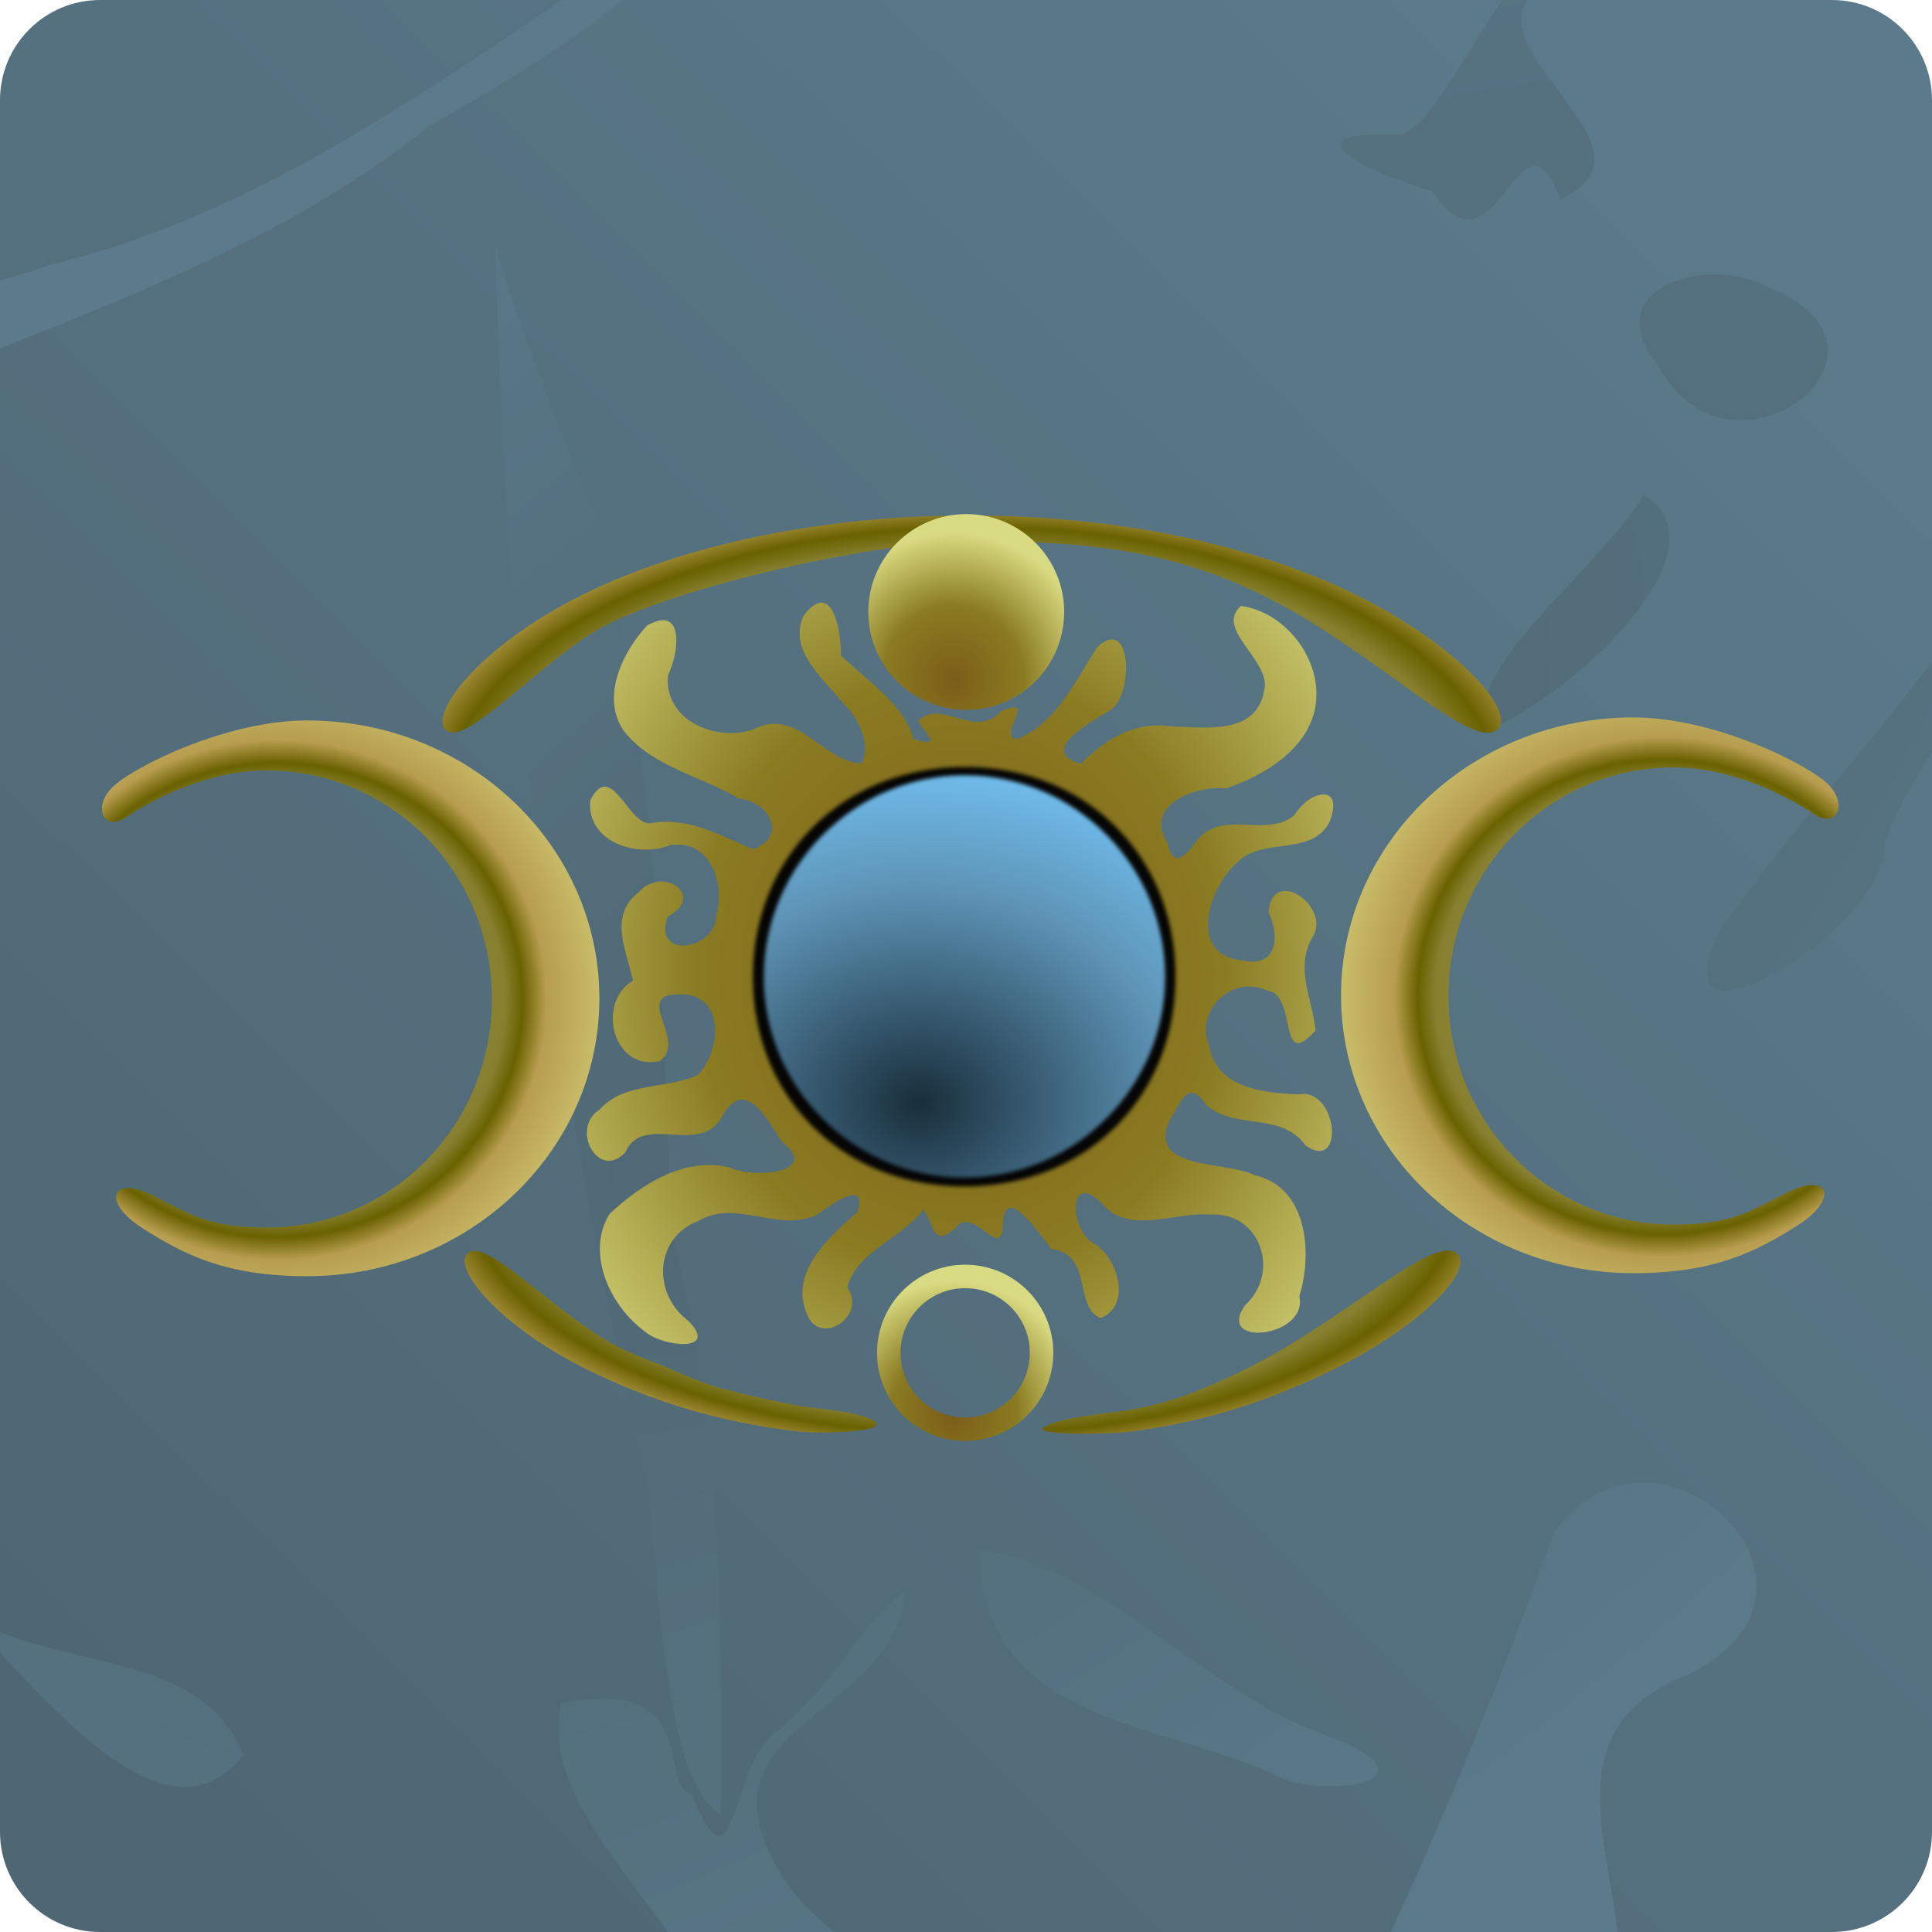
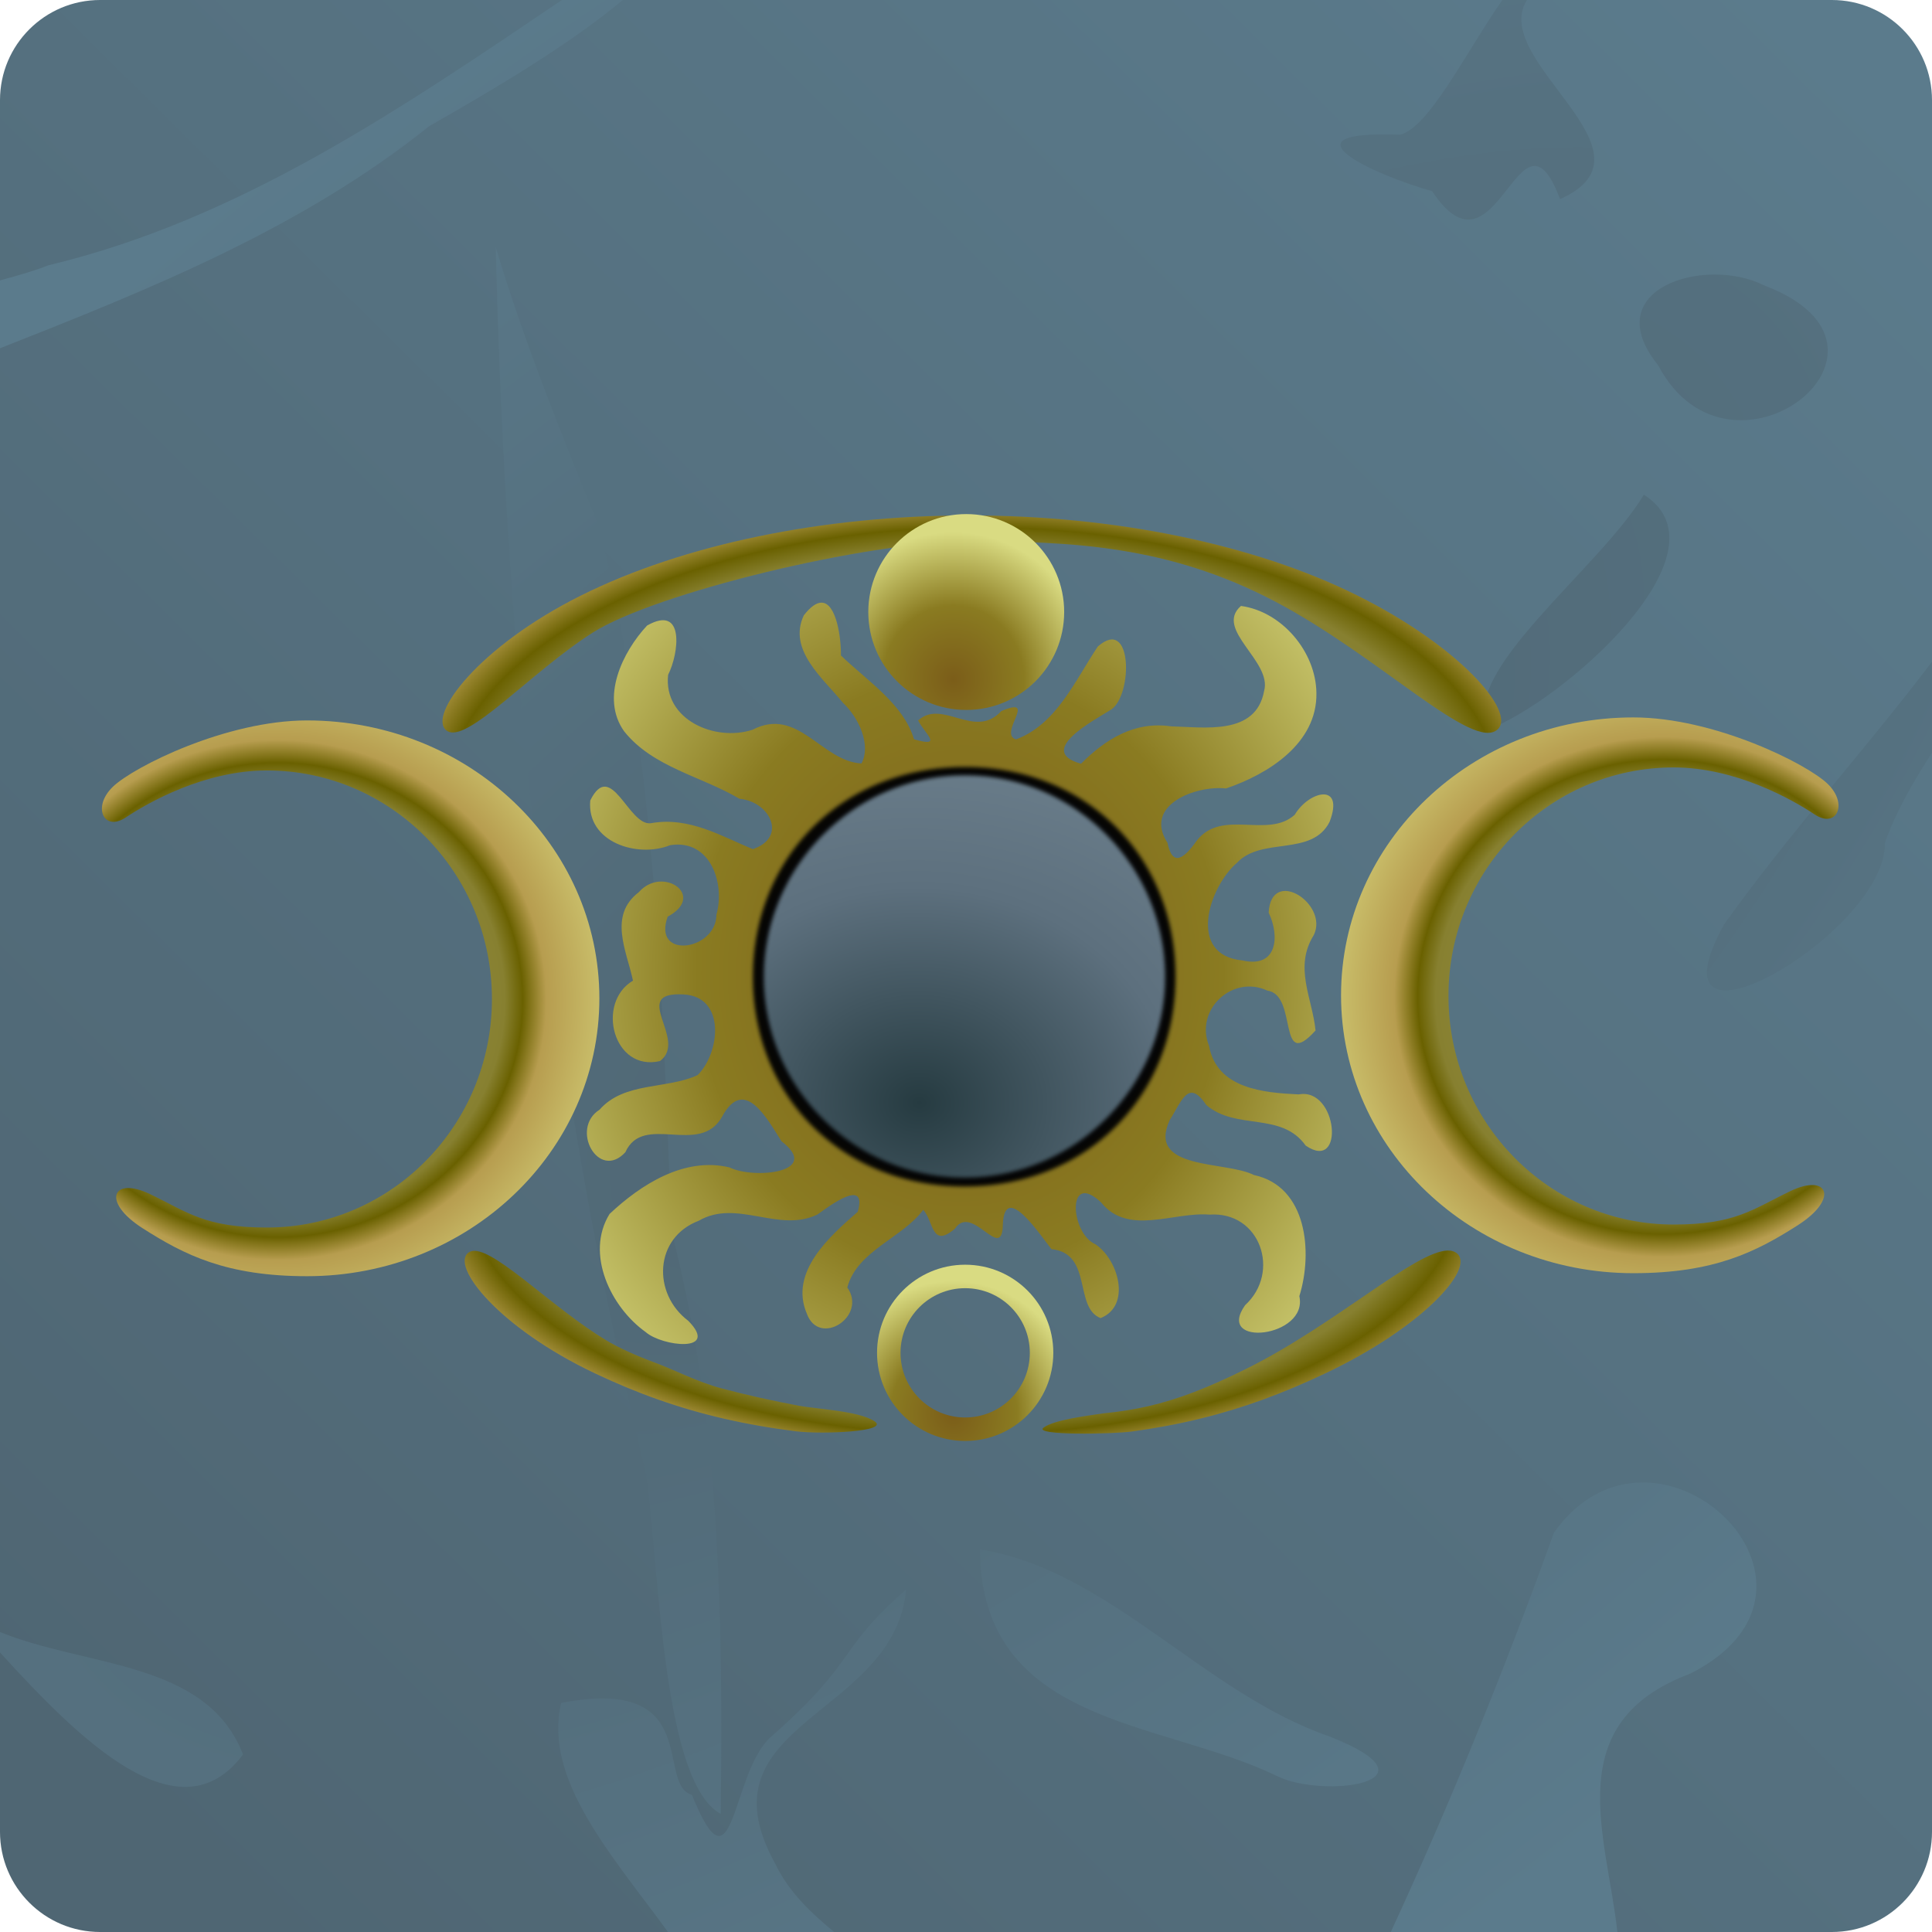
<svg xmlns="http://www.w3.org/2000/svg" xmlns:xlink="http://www.w3.org/1999/xlink" id="svg15161" version="1.1" viewBox="0 0 132.292 132.292" height="500" width="500">
  <defs id="defs15155">
    <linearGradient id="linearGradient16630">
-       <stop id="stop16626" offset="0" style="stop-color:#192e3b;stop-opacity:1" />
-       <stop style="stop-color:#5e94b6;stop-opacity:1" offset="0.593" id="stop16634" />
-       <stop id="stop16628" offset="1" style="stop-color:#74c6f9;stop-opacity:1" />
+       <stop id="stop16626" offset="0" style="stop-color:#263b41;stop-opacity:1" />
+       <stop style="stop-color:#5d707e;stop-opacity:1" offset="0.593" id="stop16634" />
+       <stop id="stop16628" offset="1" style="stop-color:#6b7e8b;stop-opacity:1" />
    </linearGradient>
    <linearGradient id="linearGradient16582">
      <stop id="stop16578" offset="0" style="stop-color:#4f6673;stop-opacity:1;" />
      <stop id="stop16580" offset="1" style="stop-color:#5b7b8c;stop-opacity:1" />
    </linearGradient>
    <linearGradient id="linearGradient15844">
      <stop style="stop-color:#7b5d19;stop-opacity:1" offset="0" id="stop15834" />
      <stop id="stop15846" offset="0.5" style="stop-color:#8a7b21;stop-opacity:1" />
      <stop style="stop-color:#d9db82;stop-opacity:1" offset="1" id="stop15842" />
    </linearGradient>
    <linearGradient id="linearGradient15786-3">
      <stop id="stop15782" offset="0" style="stop-color:#a5a060;stop-opacity:1" />
      <stop style="stop-color:#878030;stop-opacity:1;" offset="0.608" id="stop15796" />
      <stop style="stop-color:#6a6100;stop-opacity:1;" offset="0.656" id="stop15792" />
      <stop id="stop15794" offset="0.719" style="stop-color:#b79d4f;stop-opacity:1" />
      <stop id="stop15784" offset="1" style="stop-color:#d9db82;stop-opacity:1" />
    </linearGradient>
    <radialGradient gradientUnits="userSpaceOnUse" gradientTransform="matrix(1.503504,-0.00376146,0.00363697,1.453745,-275.8664,191.9361)" r="253.976" fy="-417.546" fx="537.596" cy="-417.546" cx="537.596" id="radialGradient15790" xlink:href="#linearGradient15786-3" />
    <radialGradient gradientUnits="userSpaceOnUse" gradientTransform="matrix(1.526905,-0.010378,0.00545706,0.8028932,-650.8611,-397.8761)" r="540.523" fy="-254.381" fx="1239.718" cy="-254.381" cx="1239.718" id="radialGradient15811" xlink:href="#linearGradient15786-3" />
    <radialGradient gradientTransform="matrix(1.4379,0.0047866,-0.00500713,1.50415,-251.0745,93.43436)" gradientUnits="userSpaceOnUse" r="26.458" fy="-194.318" fx="398.629" cy="-194.318" cx="398.629" id="radialGradient15821" xlink:href="#linearGradient15844" />
    <radialGradient r="540.523" fy="-254.381" fx="1239.718" cy="-254.381" cx="1239.718" gradientTransform="matrix(1.436344,0.00928218,0.00513343,-0.7181129,-548.1296,-422.375)" gradientUnits="userSpaceOnUse" id="radialGradient15850" xlink:href="#linearGradient15786-3" />
    <radialGradient r="253.976" fy="-417.546" fx="537.596" cy="-417.546" cx="537.596" gradientTransform="matrix(-0.3978022,-9.9521961e-4,-9.6228163e-4,0.3846367,728.2825,49.96807)" gradientUnits="userSpaceOnUse" id="radialGradient15854" xlink:href="#linearGradient15786-3" />
    <radialGradient gradientUnits="userSpaceOnUse" gradientTransform="matrix(5.323385,-0.02679039,0.03030134,6.021026,-498.0547,272.1827)" r="100.961" fy="-117.546" fx="324.911" cy="-117.546" cx="324.911" id="radialGradient16184" xlink:href="#linearGradient15844" />
    <radialGradient xlink:href="#linearGradient15844" id="radialGradient15821-7" cx="398.629" cy="-194.318" fx="398.629" fy="-194.318" r="26.458" gradientUnits="userSpaceOnUse" gradientTransform="matrix(4.890366,0.01627945,-0.01702949,5.115687,-731.3949,992.806)" />
-     <filter id="filter16558" style="color-interpolation-filters:sRGB;">
-       <feTurbulence id="feTurbulence16538" result="result91" baseFrequency="0.08" type="turbulence" seed="0" numOctaves="2" />
-       <feDisplacementMap id="feDisplacementMap16540" in2="result91" in="SourceGraphic" xChannelSelector="R" yChannelSelector="G" scale="10" result="fbSourceGraphic" />
-       <feGaussianBlur id="feGaussianBlur16542" stdDeviation="0.5" in="fbSourceGraphic" result="result0" />
-       <feTurbulence id="feTurbulence16544" result="result1" numOctaves="8" seed="488" baseFrequency="0.01" />
-       <feComposite id="feComposite16546" in="result0" in2="result1" operator="in" result="result2" />
-       <feSpecularLighting id="feSpecularLighting16550" in="result2" specularExponent="30" specularConstant="1" result="result4" surfaceScale="1.5">
-         <feDistantLight id="feDistantLight16548" azimuth="235" elevation="70" />
-       </feSpecularLighting>
-       <feComposite id="feComposite16552" result="result5" operator="atop" in="result4" in2="result2" />
-       <feBlend id="feBlend16554" in2="result5" result="result6" mode="multiply" />
-       <feBlend id="feBlend16556" in2="result6" in="result6" mode="screen" />
-     </filter>
    <linearGradient gradientTransform="translate(-0.3277762,0.2687174)" gradientUnits="userSpaceOnUse" y2="4.108" x2="128.194" y1="124.27" x1="9.274" id="linearGradient16584" xlink:href="#linearGradient16582" />
    <radialGradient gradientUnits="userSpaceOnUse" gradientTransform="matrix(-1.690775,1.333634,-0.6064489,-0.7688531,214.6119,33.90808)" r="75.245" fy="67.734" fx="64.614" cy="67.734" cx="64.614" id="radialGradient16618" xlink:href="#linearGradient16582" />
    <radialGradient gradientTransform="matrix(1.972371,0.06813268,-0.05742343,1.662349,-59.20457,-52.7964)" gradientUnits="userSpaceOnUse" r="14.992" fy="74.561" fx="64.105" cy="74.561" cx="64.105" id="radialGradient16632" xlink:href="#linearGradient16630" />
    <filter height="1.021" y="-0.01" width="1.021" x="-0.01" id="filter16908" style="color-interpolation-filters:sRGB">
      <feGaussianBlur id="feGaussianBlur16910" stdDeviation="0.495" />
    </filter>
  </defs>
  <g id="layer1">
    <rect ry="6.857" y="0" x="0" height="132.292" width="132.292" id="rect15738" style="fill:url(#linearGradient16584);fill-opacity:1;stroke:none;stroke-width:1.552;stroke-linecap:round;stroke-linejoin:bevel" />
    <path d="M 38.479,0 C 27.462,7.438 16.425,15.027 3.305,18.168 2.374,18.54 1.23,18.866 0,19.202 v 4.646 C 10.34,19.774 20.664,15.63 29.394,8.638 33.096,6.515 38.721,3.281 42.648,0 Z m 64.393,0 c -2.498,3.582 -5.031,8.762 -7.013,9.226 -8.497,-0.321 -1.65,2.802 2.203,3.861 4.467,6.754 5.986,-6.836 8.761,0.548 C 114.073,10.401 101.919,4.188 104.556,0 Z M 33.947,16.931 c 0.666,28.3 3.604,56.591 10.315,84.11 0.897,6.836 1.146,21.029 5.088,23.163 0.159,-13.397 -0.01,-26.876 -3.374,-39.912 C 45.369,68.205 44.887,51.952 41.081,36.24 38.512,29.873 35.924,23.537 33.947,16.931 Z m 83.433,1.869 c -3.607,0.015 -7.047,2.253 -3.832,6.224 4.934,9.352 18.516,-1.217 7.255,-5.48 -0.999,-0.507 -2.22,-0.749 -3.423,-0.744 z m -4.819,15.074 c -3.064,5.109 -12.769,12.221 -10.631,16.05 4.844,-1.752 16.843,-12.103 10.631,-16.05 z m 19.731,11.438 c -4.615,6.085 -9.812,11.791 -14.226,17.97 -5.72,10.34 11.115,0.599 11.002,-5.569 0.75,-2.131 1.929,-4.164 3.224,-6.169 z m -19.855,56.198 c -2.12,0.017 -4.304,1.002 -6.029,3.432 -3.293,9.161 -7.028,18.371 -11.173,27.35 h 15.513 c -0.731,-6.675 -4.012,-14.323 4.995,-17.693 8.851,-4.481 3.056,-13.14 -3.305,-13.089 z m -45.342,4.583 c 0.105,12.08 12.314,11.644 20.307,15.5 3.171,1.611 11.66,0.449 3.6,-2.703 C 82.416,115.922 75.918,107.486 67.095,106.093 Z m -5.045,2.736 c -4.919,4.339 -3.195,4.772 -9.313,10.148 -2.704,2.505 -2.452,11.134 -5.359,3.92 -2.517,-0.708 0.832,-8.187 -8.954,-6.29 -1.236,5.246 3.493,10.441 7.316,15.685 h 11.377 c -1.55,-1.291 -3.061,-2.661 -4.056,-4.713 -5.332,-9.704 8.185,-9.989 8.988,-18.75 z M 0,111.751 v 1.4 c 5.445,5.971 12.298,12.82 16.641,6.984 C 14.148,113.702 5.984,114.185 0,111.751 Z" style="fill:url(#radialGradient16618);fill-opacity:1;stroke:none;stroke-width:0.265px;stroke-linecap:butt;stroke-linejoin:miter;stroke-opacity:1" id="path16606" />
-     <g id="g16922">
-       <circle style="opacity:1;fill:url(#radialGradient16632);fill-opacity:1;stroke:none;stroke-width:2.006;stroke-linecap:round;stroke-linejoin:bevel;stroke-miterlimit:4;stroke-dasharray:none;stroke-opacity:1" id="path16624" cx="66.047" cy="66.877" r="14.992" />
-       <g id="g16232" transform="matrix(0.2534481,0,0,0.2534481,-16.60713,96.44084)">
-         <path transform="scale(0.2645833)" d="m 1233.049,-146.75 a 89.986,89.986 0 0 0 -89.826,89.986 89.986,89.986 0 0 0 89.986,89.986 89.986,89.986 0 0 0 89.986,-89.986 89.986,89.986 0 0 0 -89.986,-89.986 89.986,89.986 0 0 0 -0.16,0 z m 0.16,23.975 a 66.013,66.013 0 0 1 66.012,66.012 A 66.013,66.013 0 0 1 1233.209,9.25 a 66.013,66.013 0 0 1 -66.014,-66.014 66.013,66.013 0 0 1 66.014,-66.012 z" style="fill:url(#radialGradient15821-7);fill-opacity:1;stroke:none;stroke-width:6.487;stroke-linecap:round;stroke-linejoin:bevel" id="path15813-2" />
-         <path transform="scale(0.2645833)" d="m 561.193,-702.518 c -82.425,-1.5e-4 -176.868,47.128 -198.311,67.748 -21.444,20.62 -9.187,46.283 13.269,31.284 22.456,-14.999 80.19,-47.85 143.593,-47.956 h 0.375 c 126.954,-1.2e-4 229.871,104.482 229.871,233.367 1.3e-4,128.885 -102.917,233.367 -229.871,233.367 -63.477,-4.8e-4 -80.912,-15.762 -119.314,-34.164 -38.401,-18.402 -50,7.741 -7.445,34.928 42.555,27.187 85.408,48.92 167.833,48.92 164.849,-7.3e-4 298.486,-127.038 298.486,-283.746 3.2e-4,-156.709 -133.636,-283.747 -298.486,-283.748 z" style="mix-blend-mode:normal;fill:url(#radialGradient15790);fill-opacity:1;stroke:none;stroke-width:6.531;stroke-linecap:round;stroke-linejoin:bevel;stroke-miterlimit:4;stroke-dasharray:none;stroke-opacity:1" id="path15769" />
-         <path transform="scale(0.2645833)" d="m 1235.518,-911.857 c -148.193,0.237 -290.154,29.674 -394.774,81.859 -104.62,52.186 -156.995,122.72 -137.102,137.806 19.892,15.086 86.055,-59.941 149.478,-100.137 63.423,-40.196 278.162,-92.662 383.863,-92.972 105.701,-0.309 204.46,4.624 311.909,60.938 107.449,56.314 203.305,154.717 228.182,130.832 18.551,-17.811 -38.808,-84.573 -143.817,-136.784 -105.009,-52.211 -247.433,-81.543 -395.938,-81.543 z" style="fill:url(#radialGradient15811);fill-opacity:1;stroke:none;stroke-width:6.211;stroke-linecap:round;stroke-linejoin:bevel" id="path15798" />
-         <circle r="26.458" cy="-215.167" cx="326.572" id="path15813" style="fill:url(#radialGradient15821);fill-opacity:1;stroke:none;stroke-width:1.907;stroke-linecap:round;stroke-linejoin:bevel" />
-         <path transform="scale(0.2645833)" d="m 1725.803,-161.217 c -33.255,0.716 -114.626,75.434 -204.647,120.293 -20.119,10.026 -37.806,17.944 -54.23,24.223 -16.424,6.28 -31.586,10.92 -46.656,14.391 -15.07,3.471 -30.048,5.772 -46.105,7.372 -14.914,2.28 -50.163,6.424 -60.983,14.596 -10.82,8.172 70.405,6.61 90.346,3.904 24.981,-3.436 48.163,-7.831 70.315,-13.271 22.151,-5.44 43.272,-11.927 64.129,-19.546 20.857,-7.619 41.449,-16.372 62.545,-26.345 98.781,-46.698 152.738,-106.409 135.287,-122.34 -2.56,-2.337 -5.918,-3.365 -10.002,-3.277 z m -993.393,0.318 c -2.481,-0.06 -4.619,0.497 -6.373,1.762 -18.713,13.493 30.555,76.579 128.971,123.254 21.564,10.227 42.904,19.123 64.668,26.806 21.764,7.682 43.951,14.15 67.209,19.519 23.258,5.369 47.587,9.641 73.633,12.93 26.946,3.278 95.906,0.387 80.148,-10.226 -15.758,-10.613 -59.155,-12.52 -76.881,-15.822 -27.201,-5.106 -53.981,-11.042 -79.113,-17.739 -25.132,-6.697 -47.612,-18.676 -67.899,-26.215 -20.287,-7.539 -37.457,-15.312 -50.124,-22.944 -54.068,-32.581 -110.251,-90.747 -134.238,-91.324 z" style="fill:url(#radialGradient15850);fill-opacity:1;stroke:none;stroke-width:5.697;stroke-linecap:round;stroke-linejoin:bevel" id="path15848" />
-         <path id="path15852" style="fill:url(#radialGradient15854);fill-opacity:1;stroke:none;stroke-width:1.728;stroke-linecap:round;stroke-linejoin:bevel" d="m 506.81,-186.689 c 21.808,-4e-5 46.796,12.469 52.47,17.925 5.674,5.456 2.431,12.246 -3.511,8.277 -5.941,-3.969 -21.217,-12.66 -37.992,-12.688 h -0.099 c -33.59,-3e-5 -60.82,27.644 -60.82,61.745 -3e-5,34.101 27.23,61.745 60.82,61.745 16.795,-1.27e-4 21.408,-4.17 31.568,-9.039 10.16,-4.869 13.229,2.048 1.97,9.241 -11.259,7.193 -22.598,12.943 -44.406,12.943 -43.616,-1.94e-4 -78.974,-33.612 -78.975,-75.074 -8e-5,-41.463 35.358,-75.075 78.975,-75.075 z" />
-         <path transform="scale(0.2645833)" d="m 1086.193,-822.783 c -4.829,0.145 -10.695,3.894 -17.768,12.971 -16.662,35.412 19.958,64.449 39.893,89.188 16.888,15.938 28.928,43.704 18.988,62.021 -40.779,-2.042 -64.737,-58.552 -111.264,-34.375 -38.721,12.496 -91.276,-10.602 -86.137,-56.176 11.028,-21.755 17.293,-72.275 -21.51,-50.256 -25.043,26.884 -47.87,73.695 -23.445,107.967 29.233,36.76 78.807,45.831 117.781,68.91 30.974,2.742 49.444,39.203 13.701,51.441 -31.504,-12.815 -65.142,-33.651 -104.268,-26.455 -22.783,2.938 -40.456,-66.222 -61.783,-23.244 -3.92,42.633 48.238,59.097 81.5,45.676 40.88,-6.562 56.413,38.459 47.348,70.92 -0.207,36.882 -65.779,46.174 -49.773,2.037 39.974,-21.499 -5.315,-52.549 -29.523,-24.971 -31.386,23.983 -12.364,59.912 -5.93,90.312 -38.161,22.606 -20.114,93.288 27.564,82.117 29.413,-21.854 -32.141,-71.235 24.195,-68.041 43.434,2.393 37.12,59.857 14.266,82.354 -31.297,14.675 -75.011,6.611 -100.152,35.348 -30.545,19.324 -1.009,73.073 26.34,43.445 18.328,-40.762 75.847,4.611 98.723,-36.227 22.737,-42.13 45.993,2.05 60.721,25.031 41.799,31.96 -28.104,39.032 -53.158,26.658 -46.077,-10.99 -90.433,17.487 -122.404,47.533 -25.164,40.753 1.308,95.314 36.939,120.67 16.661,14.65 75.855,21.554 43.48,-11.494 -36.959,-27.771 -34.915,-84.916 10.59,-102.191 38.809,-22.678 81.699,12.798 121.252,-6.408 12.604,-8.991 51.17,-38.068 41.172,-2.77 -28.397,24.867 -70.333,61.33 -51.959,104.133 12.553,34.39 62.048,2.788 41.275,-26.844 9.915,-37.509 56.247,-50.516 77.568,-79.303 10.888,12.132 8.22,39.699 32.365,19.234 17.483,-26.486 48.224,35.722 48.9,-4.299 1.713,-44.944 39.206,12.389 49.648,25.24 42.301,4.207 22.659,59.885 50.176,70.385 31.578,-12.623 18.237,-59.832 -5.42,-75.463 -25.585,-11.125 -29.47,-75.913 5.883,-42.691 27.535,34.517 73.849,9.476 110.633,12.486 51.987,-3.649 73.198,58.852 36.478,92.459 -31.091,43.765 64.72,33.175 55.352,-9.201 13.864,-44.278 8.256,-112.08 -46.445,-123.705 -28.727,-14.69 -109.73,-4.409 -85.877,-56.178 12.035,-18.661 18.857,-42.935 37.266,-15.312 30.775,26.388 76.612,6.462 101.535,41.469 40.471,27.758 32.677,-59.751 -7.113,-52.273 -35.793,-1.688 -83.728,-5.72 -91.607,-49.699 -14.822,-36.978 24.215,-73.025 59.75,-56.209 31.267,4.237 9.854,84.062 49.035,40.639 -3.229,-32.957 -22.393,-64.531 -1.803,-97.402 15.541,-31.986 -43.527,-70.163 -46.08,-22.908 11.395,23.602 9.246,57.156 -26.99,48.75 -56.444,-5.52 -34.281,-74.747 -5.309,-99.721 25.305,-26.918 76.527,-5.941 94.555,-41.816 15.474,-40.483 -21.095,-31.654 -35.584,-7.227 -27.442,24.915 -74.129,-6.483 -99.99,26.336 -12.825,18.273 -24.866,27.665 -29.988,2.34 -25.06,-38.732 29.246,-58.849 59.801,-55.498 43.089,-14.653 93.166,-45.991 92.273,-97.432 -0.446,-42.024 -35.243,-83.286 -77.039,-88.922 -27.69,24.11 32.185,56.36 23.627,86.857 -8.39,45.695 -60.855,36.917 -95.051,36.084 -37.324,-5.491 -67.109,13.283 -91.898,38.156 -46.411,-12.882 12.557,-43.851 31.062,-55.465 21.907,-15.528 21.531,-95.557 -13.947,-64.17 -23.092,34.42 -42.087,79.441 -83.5,94.795 -18.776,-5.737 23.379,-45.102 -14.965,-28.959 -27.115,29.763 -60.083,-12.943 -84.988,9.639 6.848,13.502 26.274,28.033 -4.197,19.193 -10.73,-35.782 -46.541,-58.653 -74.623,-85.518 0.346,-16.449 -4.372,-54.446 -20.146,-53.973 z m 147.076,172.213 a 209.942,209.942 0 0 1 209.943,209.943 209.942,209.942 0 0 1 -209.943,209.941 209.942,209.942 0 0 1 -209.941,-209.941 209.942,209.942 0 0 1 209.941,-209.943 z" style="fill:url(#radialGradient16184);fill-opacity:1;stroke:none;stroke-width:1px;stroke-linecap:butt;stroke-linejoin:miter;stroke-opacity:1" id="path15856" />
-       </g>
-       <path id="circle16636" style="opacity:1;fill:#040404;fill-opacity:0.973;stroke:none;stroke-width:7.583;stroke-linecap:round;stroke-linejoin:bevel;stroke-miterlimit:4;stroke-dasharray:none;stroke-opacity:1;filter:url(#filter16908)" d="m 194.857,252.872 c 4e-5,31.294 23.453,54.185 54.748,54.184 31.294,-4e-5 54.609,-22.967 54.609,-54.261 -4e-5,-31.294 -23.271,-54.41 -54.684,-54.304 -31.412,0.106 -54.673,23.238 -54.673,54.381 z m 54.771,-52.221 c 28.646,-0.061 51.909,23.587 51.908,52.164 -8.8e-4,28.576 -23.38,51.937 -51.956,51.938 -28.577,1.9e-4 -51.9,-23.285 -51.901,-51.861 -4.6e-4,-28.49 23.303,-52.18 51.949,-52.241 z" transform="scale(0.2645833)" />
+     <circle r="14.992" cy="66.877" cx="66.047" id="path16624" style="fill:url(#radialGradient16632);fill-opacity:1;stroke:none;stroke-width:2.006;stroke-linecap:round;stroke-linejoin:bevel;stroke-miterlimit:4;stroke-dasharray:none;stroke-opacity:1" />
+     <g transform="matrix(0.2534481,0,0,0.2534481,-16.60713,96.44084)" id="g16232">
+       <path id="path15813-2" style="fill:url(#radialGradient15821-7);fill-opacity:1;stroke:none;stroke-width:6.487;stroke-linecap:round;stroke-linejoin:bevel" d="m 1233.049,-146.75 a 89.986,89.986 0 0 0 -89.826,89.986 89.986,89.986 0 0 0 89.986,89.986 89.986,89.986 0 0 0 89.986,-89.986 89.986,89.986 0 0 0 -89.986,-89.986 89.986,89.986 0 0 0 -0.16,0 z m 0.16,23.975 a 66.013,66.013 0 0 1 66.012,66.012 A 66.013,66.013 0 0 1 1233.209,9.25 a 66.013,66.013 0 0 1 -66.014,-66.014 66.013,66.013 0 0 1 66.014,-66.012 z" transform="scale(0.2645833)" />
+       <path id="path15769" style="mix-blend-mode:normal;fill:url(#radialGradient15790);fill-opacity:1;stroke:none;stroke-width:6.531;stroke-linecap:round;stroke-linejoin:bevel;stroke-miterlimit:4;stroke-dasharray:none;stroke-opacity:1" d="m 561.193,-702.518 c -82.425,-1.5e-4 -176.868,47.128 -198.311,67.748 -21.444,20.62 -9.187,46.283 13.269,31.284 22.456,-14.999 80.19,-47.85 143.593,-47.956 h 0.375 c 126.954,-1.2e-4 229.871,104.482 229.871,233.367 1.3e-4,128.885 -102.917,233.367 -229.871,233.367 -63.477,-4.8e-4 -80.912,-15.762 -119.314,-34.164 -38.401,-18.402 -50,7.741 -7.445,34.928 42.555,27.187 85.408,48.92 167.833,48.92 164.849,-7.3e-4 298.486,-127.038 298.486,-283.746 3.2e-4,-156.709 -133.636,-283.747 -298.486,-283.748 z" transform="scale(0.2645833)" />
+       <path id="path15798" style="fill:url(#radialGradient15811);fill-opacity:1;stroke:none;stroke-width:6.211;stroke-linecap:round;stroke-linejoin:bevel" d="m 1235.518,-911.857 c -148.193,0.237 -290.154,29.674 -394.774,81.859 -104.62,52.186 -156.995,122.72 -137.102,137.806 19.892,15.086 86.055,-59.941 149.478,-100.137 63.423,-40.196 278.162,-92.662 383.863,-92.972 105.701,-0.309 204.46,4.624 311.909,60.938 107.449,56.314 203.305,154.717 228.182,130.832 18.551,-17.811 -38.808,-84.573 -143.817,-136.784 -105.009,-52.211 -247.433,-81.543 -395.938,-81.543 z" transform="scale(0.2645833)" />
+       <circle style="fill:url(#radialGradient15821);fill-opacity:1;stroke:none;stroke-width:1.907;stroke-linecap:round;stroke-linejoin:bevel" id="path15813" cx="326.572" cy="-215.167" r="26.458" />
+       <path id="path15848" style="fill:url(#radialGradient15850);fill-opacity:1;stroke:none;stroke-width:5.697;stroke-linecap:round;stroke-linejoin:bevel" d="m 1725.803,-161.217 c -33.255,0.716 -114.626,75.434 -204.647,120.293 -20.119,10.026 -37.806,17.944 -54.23,24.223 -16.424,6.28 -31.586,10.92 -46.656,14.391 -15.07,3.471 -30.048,5.772 -46.105,7.372 -14.914,2.28 -50.163,6.424 -60.983,14.596 -10.82,8.172 70.405,6.61 90.346,3.904 24.981,-3.436 48.163,-7.831 70.315,-13.271 22.151,-5.44 43.272,-11.927 64.129,-19.546 20.857,-7.619 41.449,-16.372 62.545,-26.345 98.781,-46.698 152.738,-106.409 135.287,-122.34 -2.56,-2.337 -5.918,-3.365 -10.002,-3.277 z m -993.393,0.318 c -2.481,-0.06 -4.619,0.497 -6.373,1.762 -18.713,13.493 30.555,76.579 128.971,123.254 21.564,10.227 42.904,19.123 64.668,26.806 21.764,7.682 43.951,14.15 67.209,19.519 23.258,5.369 47.587,9.641 73.633,12.93 26.946,3.278 95.906,0.387 80.148,-10.226 -15.758,-10.613 -59.155,-12.52 -76.881,-15.822 -27.201,-5.106 -53.981,-11.042 -79.113,-17.739 -25.132,-6.697 -47.612,-18.676 -67.899,-26.215 -20.287,-7.539 -37.457,-15.312 -50.124,-22.944 -54.068,-32.581 -110.251,-90.747 -134.238,-91.324 z" transform="scale(0.2645833)" />
+       <path d="m 506.81,-186.689 c 21.808,-4e-5 46.796,12.469 52.47,17.925 5.674,5.456 2.431,12.246 -3.511,8.277 -5.941,-3.969 -21.217,-12.66 -37.992,-12.688 h -0.099 c -33.59,-3e-5 -60.82,27.644 -60.82,61.745 -3e-5,34.101 27.23,61.745 60.82,61.745 16.795,-1.27e-4 21.408,-4.17 31.568,-9.039 10.16,-4.869 13.229,2.048 1.97,9.241 -11.259,7.193 -22.598,12.943 -44.406,12.943 -43.616,-1.94e-4 -78.974,-33.612 -78.975,-75.074 -8e-5,-41.463 35.358,-75.075 78.975,-75.075 z" style="fill:url(#radialGradient15854);fill-opacity:1;stroke:none;stroke-width:1.728;stroke-linecap:round;stroke-linejoin:bevel" id="path15852" />
+       <path id="path15856" style="fill:url(#radialGradient16184);fill-opacity:1;stroke:none;stroke-width:1px;stroke-linecap:butt;stroke-linejoin:miter;stroke-opacity:1" d="m 1086.193,-822.783 c -4.829,0.145 -10.695,3.894 -17.768,12.971 -16.662,35.412 19.958,64.449 39.893,89.188 16.888,15.938 28.928,43.704 18.988,62.021 -40.779,-2.042 -64.737,-58.552 -111.264,-34.375 -38.721,12.496 -91.276,-10.602 -86.137,-56.176 11.028,-21.755 17.293,-72.275 -21.51,-50.256 -25.043,26.884 -47.87,73.695 -23.445,107.967 29.233,36.76 78.807,45.831 117.781,68.91 30.974,2.742 49.444,39.203 13.701,51.441 -31.504,-12.815 -65.142,-33.651 -104.268,-26.455 -22.783,2.938 -40.456,-66.222 -61.783,-23.244 -3.92,42.633 48.238,59.097 81.5,45.676 40.88,-6.562 56.413,38.459 47.348,70.92 -0.207,36.882 -65.779,46.174 -49.773,2.037 39.974,-21.499 -5.315,-52.549 -29.523,-24.971 -31.386,23.983 -12.364,59.912 -5.93,90.312 -38.161,22.606 -20.114,93.288 27.564,82.117 29.413,-21.854 -32.141,-71.235 24.195,-68.041 43.434,2.393 37.12,59.857 14.266,82.354 -31.297,14.675 -75.011,6.611 -100.152,35.348 -30.545,19.324 -1.009,73.073 26.34,43.445 18.328,-40.762 75.847,4.611 98.723,-36.227 22.737,-42.13 45.993,2.05 60.721,25.031 41.799,31.96 -28.104,39.032 -53.158,26.658 -46.077,-10.99 -90.433,17.487 -122.404,47.533 -25.164,40.753 1.308,95.314 36.939,120.67 16.661,14.65 75.855,21.554 43.48,-11.494 -36.959,-27.771 -34.915,-84.916 10.59,-102.191 38.809,-22.678 81.699,12.798 121.252,-6.408 12.604,-8.991 51.17,-38.068 41.172,-2.77 -28.397,24.867 -70.333,61.33 -51.959,104.133 12.553,34.39 62.048,2.788 41.275,-26.844 9.915,-37.509 56.247,-50.516 77.568,-79.303 10.888,12.132 8.22,39.699 32.365,19.234 17.483,-26.486 48.224,35.722 48.9,-4.299 1.713,-44.944 39.206,12.389 49.648,25.24 42.301,4.207 22.659,59.885 50.176,70.385 31.578,-12.623 18.237,-59.832 -5.42,-75.463 -25.585,-11.125 -29.47,-75.913 5.883,-42.691 27.535,34.517 73.849,9.476 110.633,12.486 51.987,-3.649 73.198,58.852 36.478,92.459 -31.091,43.765 64.72,33.175 55.352,-9.201 13.864,-44.278 8.256,-112.08 -46.445,-123.705 -28.727,-14.69 -109.73,-4.409 -85.877,-56.178 12.035,-18.661 18.857,-42.935 37.266,-15.312 30.775,26.388 76.612,6.462 101.535,41.469 40.471,27.758 32.677,-59.751 -7.113,-52.273 -35.793,-1.688 -83.728,-5.72 -91.607,-49.699 -14.822,-36.978 24.215,-73.025 59.75,-56.209 31.267,4.237 9.854,84.062 49.035,40.639 -3.229,-32.957 -22.393,-64.531 -1.803,-97.402 15.541,-31.986 -43.527,-70.163 -46.08,-22.908 11.395,23.602 9.246,57.156 -26.99,48.75 -56.444,-5.52 -34.281,-74.747 -5.309,-99.721 25.305,-26.918 76.527,-5.941 94.555,-41.816 15.474,-40.483 -21.095,-31.654 -35.584,-7.227 -27.442,24.915 -74.129,-6.483 -99.99,26.336 -12.825,18.273 -24.866,27.665 -29.988,2.34 -25.06,-38.732 29.246,-58.849 59.801,-55.498 43.089,-14.653 93.166,-45.991 92.273,-97.432 -0.446,-42.024 -35.243,-83.286 -77.039,-88.922 -27.69,24.11 32.185,56.36 23.627,86.857 -8.39,45.695 -60.855,36.917 -95.051,36.084 -37.324,-5.491 -67.109,13.283 -91.898,38.156 -46.411,-12.882 12.557,-43.851 31.062,-55.465 21.907,-15.528 21.531,-95.557 -13.947,-64.17 -23.092,34.42 -42.087,79.441 -83.5,94.795 -18.776,-5.737 23.379,-45.102 -14.965,-28.959 -27.115,29.763 -60.083,-12.943 -84.988,9.639 6.848,13.502 26.274,28.033 -4.197,19.193 -10.73,-35.782 -46.541,-58.653 -74.623,-85.518 0.346,-16.449 -4.372,-54.446 -20.146,-53.973 z m 147.076,172.213 a 209.942,209.942 0 0 1 209.943,209.943 209.942,209.942 0 0 1 -209.943,209.941 209.942,209.942 0 0 1 -209.941,-209.941 209.942,209.942 0 0 1 209.941,-209.943 z" transform="scale(0.2645833)" />
    </g>
+     <path transform="scale(0.2645833)" d="m 194.857,252.872 c 4e-5,31.294 23.453,54.185 54.748,54.184 31.294,-4e-5 54.609,-22.967 54.609,-54.261 -4e-5,-31.294 -23.271,-54.41 -54.684,-54.304 -31.412,0.106 -54.673,23.238 -54.673,54.381 z m 54.771,-52.221 c 28.646,-0.061 51.909,23.587 51.908,52.164 -8.8e-4,28.576 -23.38,51.937 -51.956,51.938 -28.577,1.9e-4 -51.9,-23.285 -51.901,-51.861 -4.6e-4,-28.49 23.303,-52.18 51.949,-52.241 z" style="fill:#040404;fill-opacity:0.973;stroke:none;stroke-width:7.583;stroke-linecap:round;stroke-linejoin:bevel;stroke-miterlimit:4;stroke-dasharray:none;stroke-opacity:1;filter:url(#filter16908)" id="circle16636" />
  </g>
</svg>
